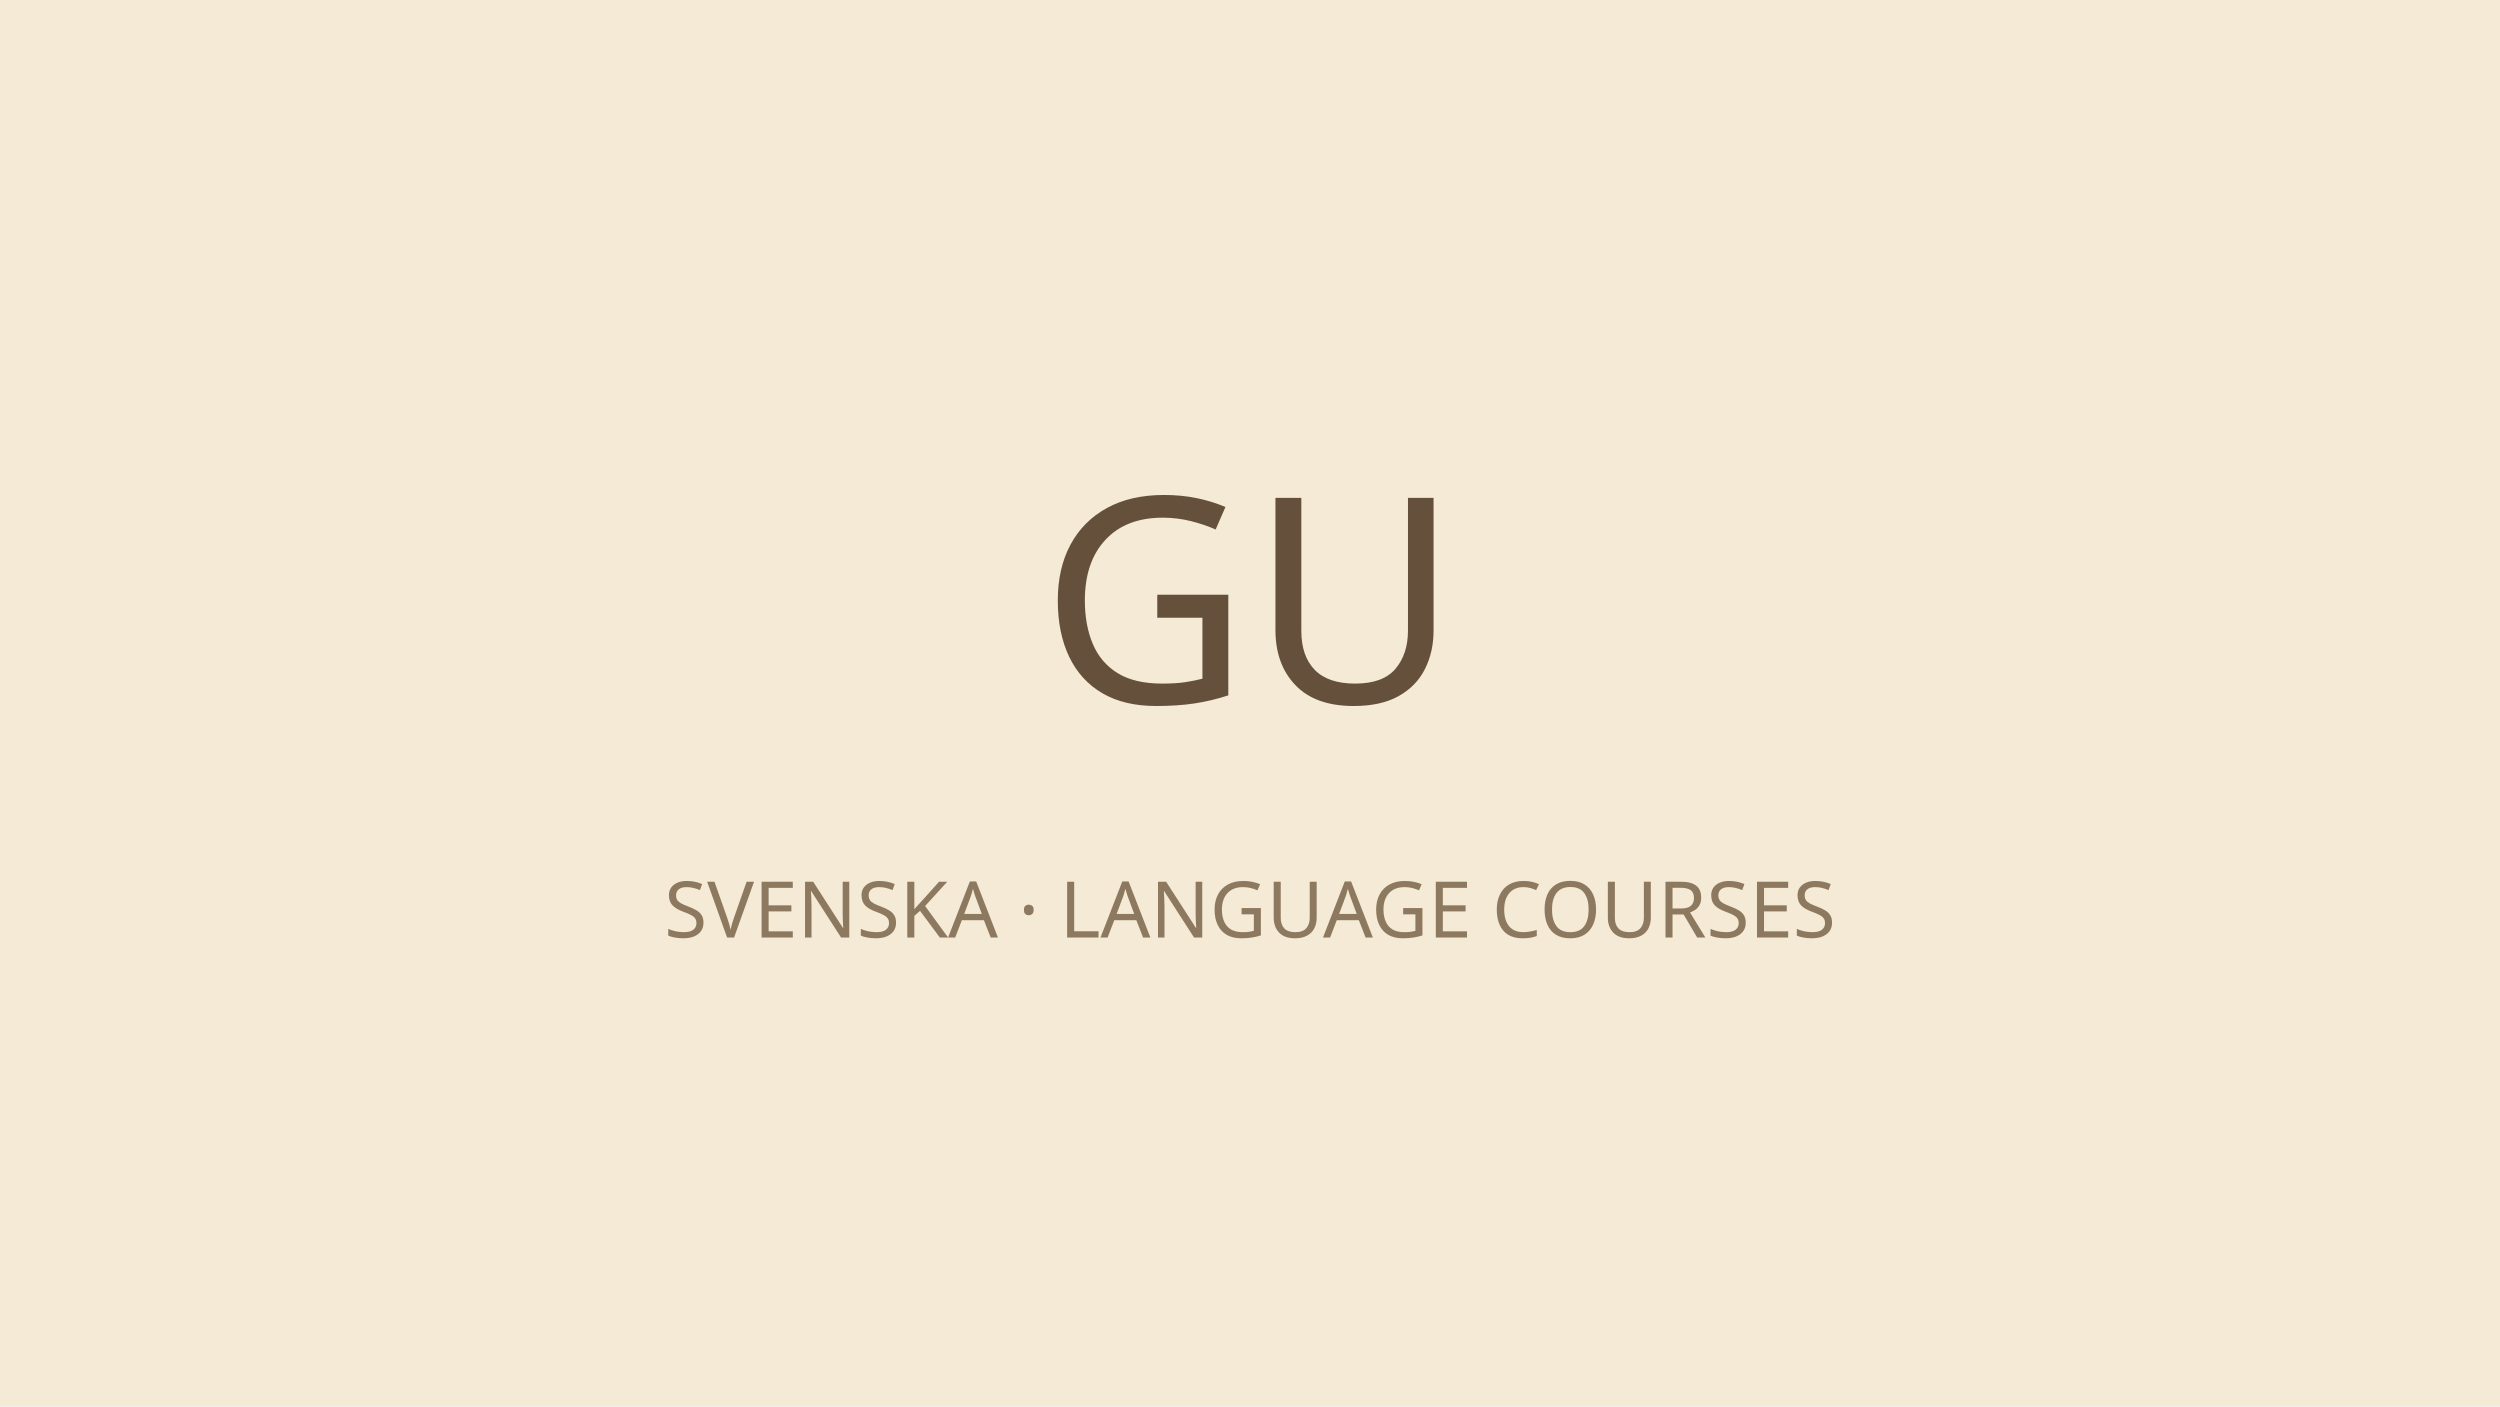
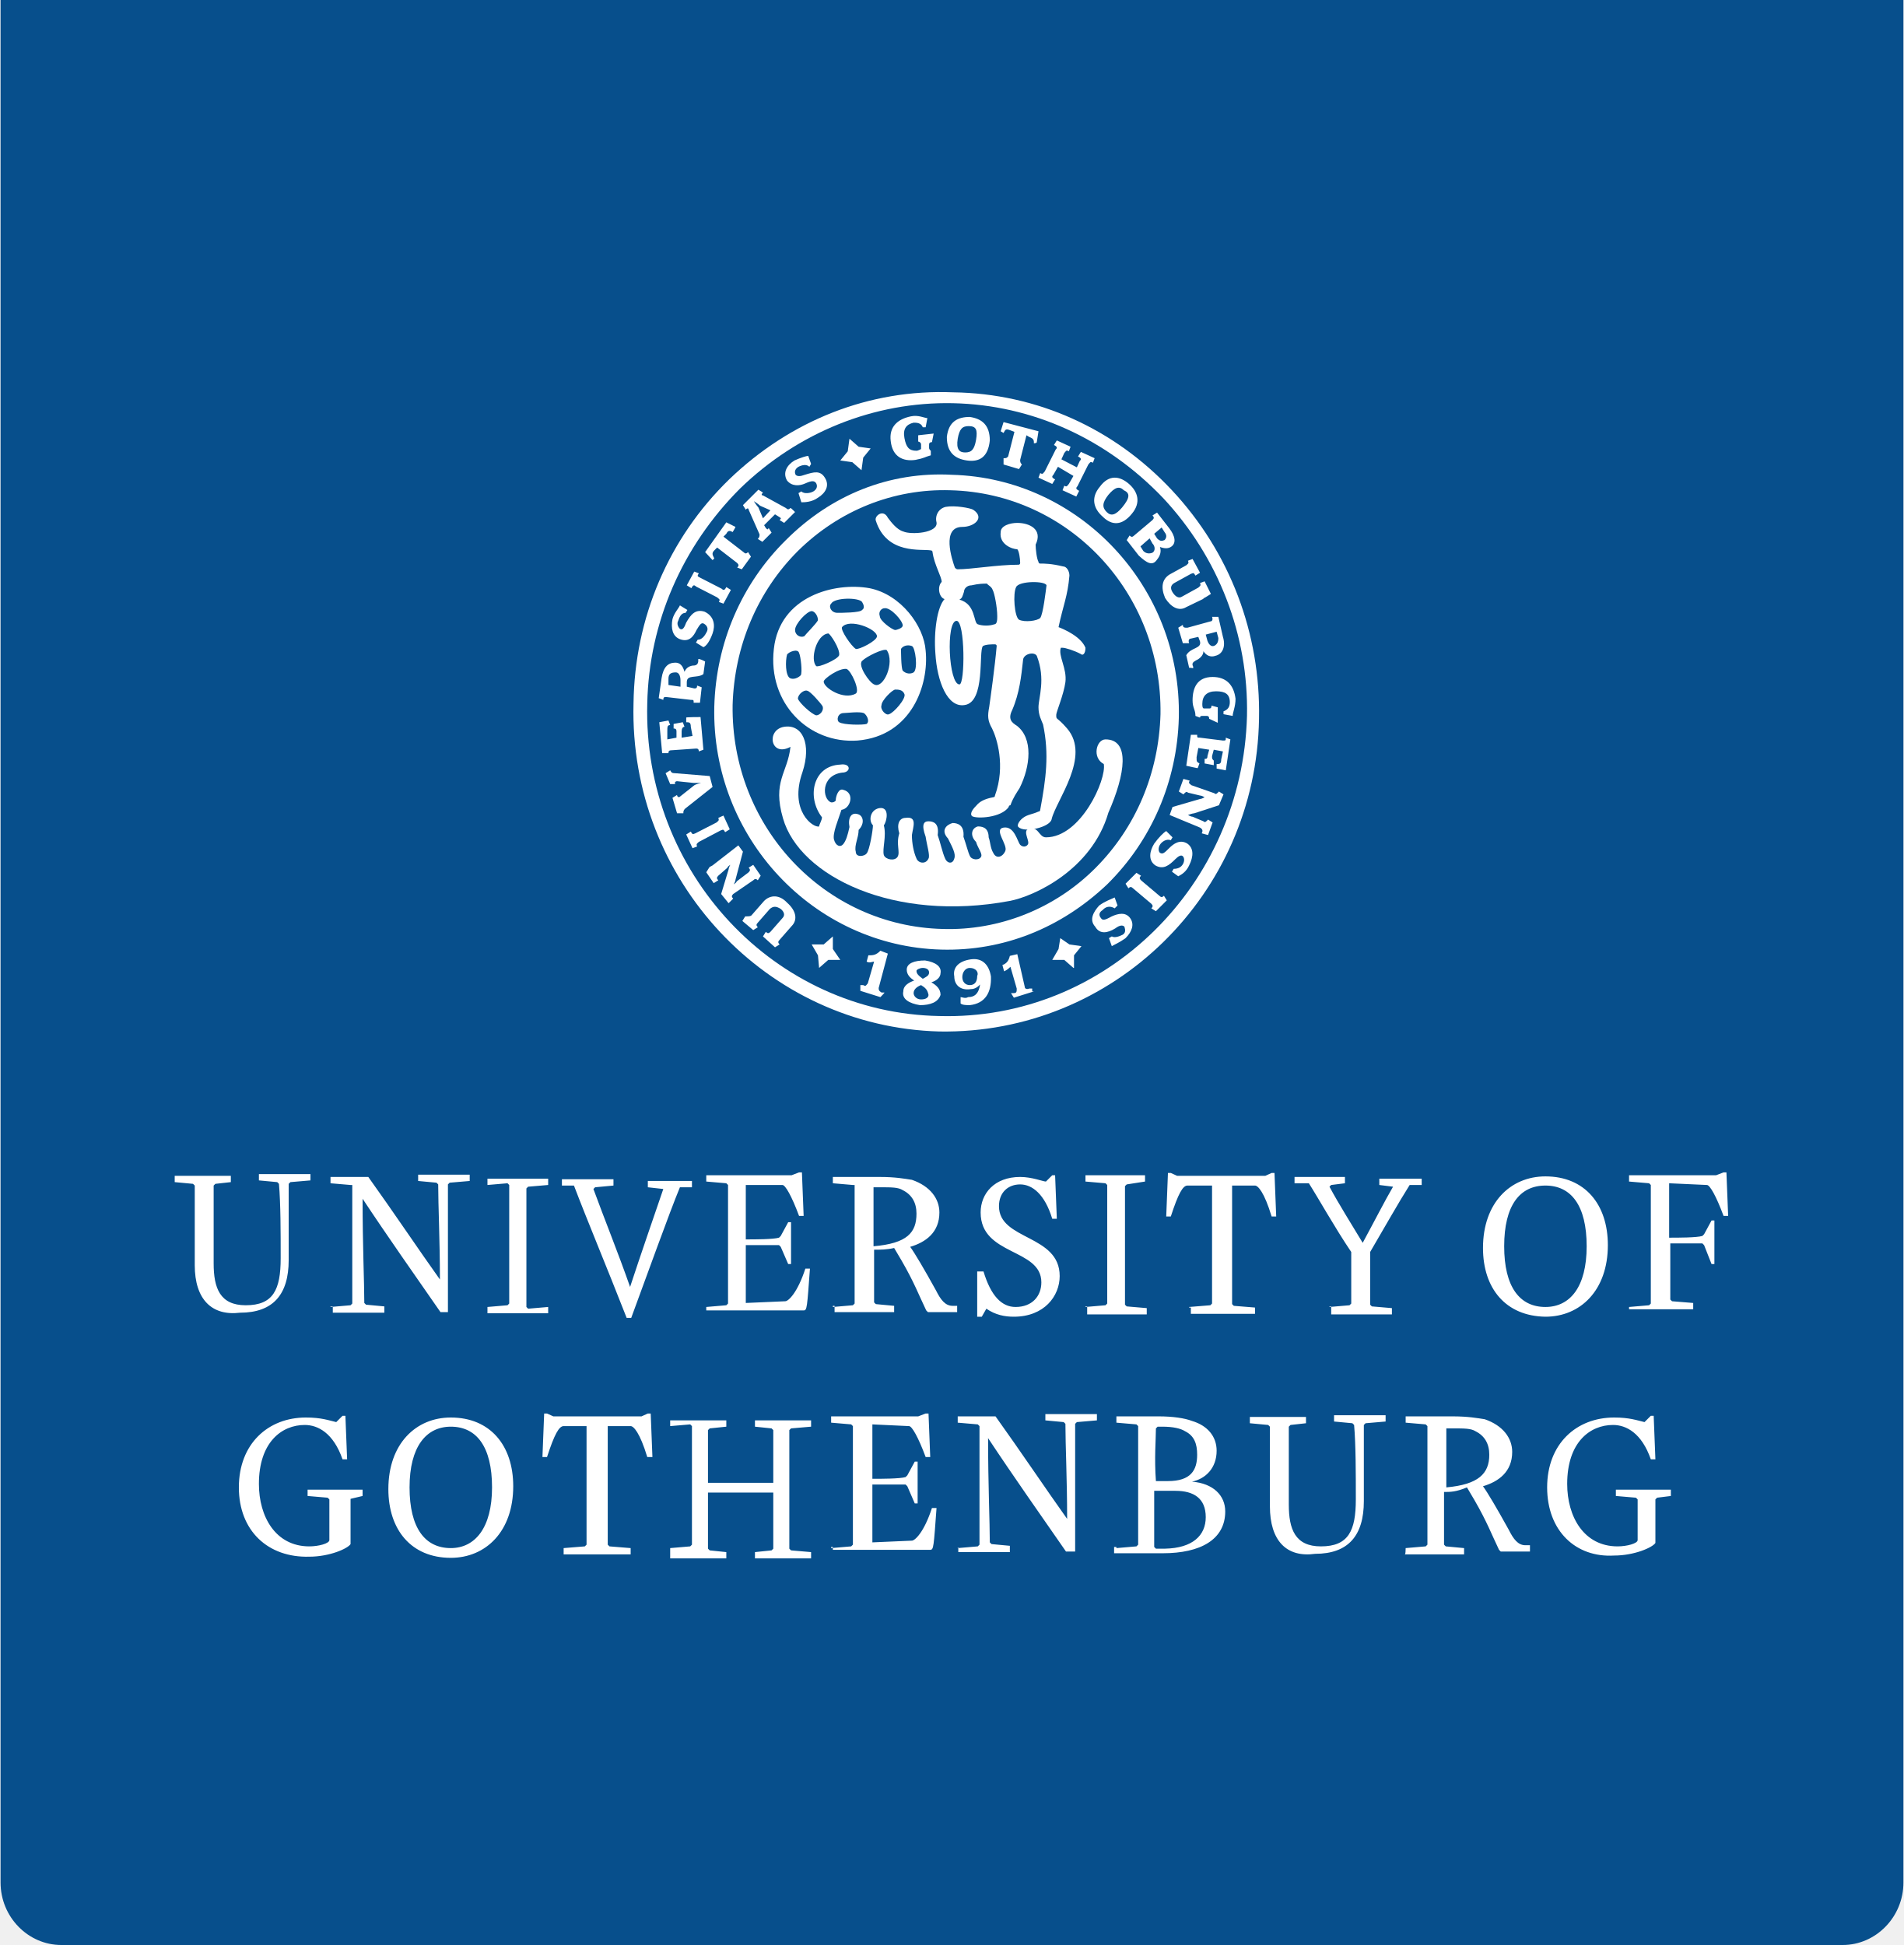
- <svg xmlns="http://www.w3.org/2000/svg" width="800" height="450" viewBox="0 0 800 450">
-   <rect width="800" height="450" fill="#f4ead5" />
-   <text x="400" y="225" text-anchor="middle" font-family="sans-serif" font-size="92" fill="#65503b">GU</text>
-   <text x="400" y="300" text-anchor="middle" font-family="sans-serif" font-size="25" fill="#8d7960">SVENSKA · LANGUAGE COURSES</text>
+ <svg xmlns="http://www.w3.org/2000/svg" id="logo-en" viewBox="0 0 332.3 339.6" style="enable-background:new 0 0 332.3 339.6" xml:space="preserve">
+   <style>.bgst1{fill:#fff}</style>
+   <g id="bgPage-1">
+     <g id="bgMobile">
+       <path id="bgRectangle" d="M0 0h332.3v328.7c0 6-4.8 10.9-10.6 10.9h-311c-5.8 0-10.6-4.9-10.6-10.9V0z" style="fill:#074f8c" />
+     </g>
+   </g>
+   <path class="bgst1" d="M137.2 94.3c-7.7 7.6-12.2 17.9-12.5 29.1-.5 22.8 17.3 41.8 39.6 42.4 10.9.3 21-3.8 29-11.4 7.7-7.6 12.2-17.9 12.5-29.1.5-22.8-17.3-41.8-39.6-42.4-10.9-.6-21.1 3.5-29 11.4zm27.4 67.9c-20.7-.5-37-17.9-36.7-39.1.3-10.3 4.3-19.8 11.4-26.9 7.2-7.1 16.7-10.9 26.6-10.6 20.7.5 37 17.9 36.7 39.1-.3 10.3-4.3 19.8-11.4 26.9s-16.8 10.9-26.6 10.6z" />
+   <path class="bgst1" d="M127.3 83.7c-10.6 10.3-16.5 24.2-16.7 39.1-.8 31 23.4 56.5 53.4 57.3 30.3.5 55.3-23.9 55.8-54.6.3-14.9-5.1-29.1-15.2-39.9S181 68.7 166.4 68.5c-14.6-.6-28.4 4.9-39.1 15.2zm36.7 93.7c-28.7-.5-51.8-25-51-54.6.3-14.1 6.1-27.4 16.2-37.5 10.1-9.8 23.4-15.2 37.2-14.9 13.8.3 26.8 6.2 36.7 16.6 9.6 10.3 14.9 23.9 14.6 38-.8 29.6-24.7 53.2-53.7 52.4z" />
+   <path class="bgst1" d="M176.3 157.3c-20.2 3.8-36.7-4.3-39.6-14.4-1.9-6.5.8-7.9 1.3-12.5-3.5 1.9-4.3-3-1.1-3.5 3.2-.5 4.8 3 3.2 7.9-2.4 6.8 1.9 9.8 2.9 9.5 0-.3.5-1.1.5-1.6-2.7-3.5-1.6-9 3.2-9.2 1.9-.3 1.9 1.4.3 1.4-3.7.5-3.5 4.6-1.9 5.2.3 0 .5 0 .8-.3 0-.8.5-2.2 1.3-1.9 2.1.5 1.3 3.3-.3 3.5-.5 1.6-1.6 4.1-1.3 5.2.3 1.1 1.1 1.4 1.6.8s.8-1.6 1.1-3c-.3-1.6.3-2.7 1.6-2.2.8.3 1.1 1.6 0 2.7 0 1.4-.8 2.7-.5 3.8 0 1.1 1.6.8 1.9.3.5-.5 1.1-4.1 1.1-4.9-.8-.8-.5-2.7 1.1-3 1.9-.3 1.3 2.4.8 3 .5 1.9-.3 4.1 0 5.2.3.8 1.9 1.1 2.4.3s-.3-2.2.3-4.1c-.5-1.6 0-2.7 1.1-2.7 2.1-.3 1.3 1.6 1.1 3 0 1.4.3 3 .8 4.1.3.8 1.6 1.1 2.1 0 .3-.5-.3-2.4-.5-3.8-.8-2.2-.3-2.7.5-2.7s1.9.3 1.6 2.4c.5 1.4.8 3 1.3 4.1.3.8 1.3 1.1 1.6 0 .3-.8-.3-1.9-1.1-3.5-1.3-1.4-.3-2.4.8-2.7.8 0 2.1.3 1.9 2.4.5 1.4.8 2.7 1.1 3.3.3.8 1.6.8 1.9.3.5-.5-.5-1.6-.8-2.7-1.1-1.1-.8-2.4.3-2.7.5 0 1.9 0 1.9 1.9.3.8.3 1.9.8 2.7.5 1.1 1.6.8 2.1-.3s-2.1-3.8-.3-4.1c1.9-.3 2.4 2.4 2.9 3 .5.5 1.1.3 1.3 0 .5-.5-.8-2.2 0-2.7 1.9-.8 1.9 1.4 3.2 1.4 6.1 0 10.6-10.1 10.1-12.8-2.1-1.1-1.3-4.3.3-4.3 4.3 0 3.5 6 .5 12.8-2.9 10-13 14.6-17.2 15.4z" />
+   <path class="bgst1" d="M184.8 109.5c.8-3.8 1.6-5.4 1.9-9 0-.8-.5-1.6-1.1-1.6-2.1-.5-3.2-.5-4-.5 0 0-.3 0-.3-.3-.3-.5-.5-2.2-.5-3 1.3-2.7-1.1-3.8-3.2-3.8-1.3 0-2.9.5-2.9 1.6-.3 2.2 2.1 3 2.9 3 .3.3.5 1.6.5 2.4 0 0 0 .3-.3.3-3.7 0-8.2.8-10.6.8-.3 0-.5-.3-.5-.3-.5-1.4-2.4-7.1 1.3-7.1 2.1 0 4-1.6 1.9-3-.5-.3-3.2-.8-4.8-.5-1.3.3-1.9 1.6-1.6 2.7.3 1.9-4.5 2.2-5.8 1.6-1.1-.3-2.1-1.6-2.7-2.4-.8-1.6-2.4-.3-2.1.5 1.9 6 8 4.9 9.6 5.2 0 0 .3 0 .3.3.3 2.2 1.6 4.3 1.6 5.2-.8.8-.5 2.7.5 3-1.3 1.4-1.9 5.7-1.6 9.5.3 4.9 2.1 9.5 5.1 9 3.7-.5 2.4-9.5 3.2-10.3.5-.3 1.6-.3 2.1-.3 0 0 .3 0 .3.3-.3 3.5-1.1 9.2-1.3 10.6-.3 1.6-.3 2.4.5 3.8.8 1.6 2.4 6.5.5 11.7 0 .3-.3.3-.3.3-1.6.3-2.4.8-2.9 1.4-.5.5-1.3 1.4-.8 1.9.8.5 5.1.3 6.4-1.6 0 0 0-.3.3-.3.5-1.4 1.1-2.2 1.6-3 1.9-3.8 2.4-8.7-.5-10.9-.8-.5-1.6-1.1-.8-2.7 1.3-3 1.6-6 1.9-8.7 0-1.1 1.9-1.6 2.4-.8 1.6 4.1.3 7.3.3 9 0 1.4.5 2.2.8 3 1.1 5.2.5 9.5-.5 14.9 0 0 0 .3-.3.3-1.1.5-1.9.5-2.7 1.1s-1.1 1.4-.8 1.6c1.1 1.1 5.6 0 5.8-1.4.8-3.3 6.9-10.9 2.7-15.8-1.9-2.2-1.9-1.4-1.9-2.4 0-.5 1.3-3.5 1.6-5.7.3-2.4-1.3-4.6-.8-6h.3c.5 0 2.1.5 3.2 1.1.3.3.8 0 .8-1.1-.8-2-3.9-3.3-4.7-3.6zm-17.3 10c-1.9 0-2.4-11.1-.5-11.1 1.5 0 1.5 11.1.5 11.1zm5.8-16.5c.3.5.8 3 .8 4.6 0 .5 0 1.4-.5 1.4-.8.3-2.1.3-2.9 0-.8-.3-.3-3.5-3.2-4.3.5-.3.5-.5.8-1.4 0-.5.5-1.1 1.3-1.1 1.3-.3 2.1-.3 2.7-.3.2.3.8.5 1 1.1zm8.3 4.9c-.5.5-2.7.8-3.7.3-.8-.5-1.1-4.6-.5-5.7.5-1.1 5.1-1.1 5.3-.3-.1.8-.6 5.1-1.1 5.7z" />
+   <path class="bgst1" d="M161.6 113.6c-.3-4.3-4.3-9.8-9.8-10.9-6.1-1.1-15.7 1.4-16.7 10.6-1.1 9.5 6.1 16.6 14.6 16 9.5-.8 12.5-9.8 11.9-15.7zm-5.3 6.8c.5 0 1.3 0 1.6.8.3.8-1.9 3.3-2.7 3.5-.5.3-1.6-.8-1.3-1.6 0-.8 1.9-2.7 2.4-2.7zm3.2-3c-.5.3-1.3.3-1.9-.3-.3-.5-.3-3.5-.3-3.8.3-.5 1.1-.8 1.9-.5.6.2 1.1 4 .3 4.6zm-1.9-8.2c0 .5-1.1.8-1.3.8-.5 0-2.7-1.6-2.7-2.4-.3-.8.3-1.4.8-1.4 1.1-.2 3.2 2.2 3.2 3zm-7.1-4.1c.3.5.5 1.1 0 1.4-.3.5-3.7.5-4.3.5-1.1 0-1.6-1.1-1.1-1.6.6-1.1 4.8-1.1 5.4-.3zm2.6 6c0 .8-3.2 2.4-3.7 2.2-.8-.5-2.7-3.3-2.4-3.8 1.3-1.6 6.1.3 6.1 1.6zm-8.5-.5c.3 0 2.1 2.7 1.9 3.8-.3.8-3.7 2.2-4 1.9-1.1-1.1 0-5.5 2.1-5.7zm-.8 8.4c0-.5 2.7-2.4 4-2.2.8.3 2.4 3.8 1.6 4.3-2.1 1.2-5.6-1-5.6-2.1zm8.8.5c-.8-.3-2.9-3.3-2.1-4.1.8-.8 3.7-2.2 4.3-1.9 1.5 2.2-.6 6.9-2.2 6zm-12.2-8.4c-.8.3-1.6-.3-1.6-1.1 0-1.1 2.1-3.3 2.9-3.3.5 0 1.1.8 1.1 1.6-.3.6-2.2 2.5-2.4 2.8zm-.6 6.8c-.5.5-1.3.8-1.9.5-.8-.5-.8-3-.5-4.1.3-.5 1.9-1.1 2.1-.3.3.6.6 3.4.3 3.9zm-.5 4.1c0-.8 1.1-1.6 1.6-1.4.5 0 2.4 2.2 2.7 2.7.3.8-.5 1.6-1.1 1.6-.8-.2-2.9-2.1-3.2-2.9zm7.2 4.1c-.5-.3-.3-1.6.8-1.6.5 0 2.7-.3 3.5 0 .5.3 1.1 1.4.5 1.9-.6.2-4 .2-4.8-.3zm1.8-49.5-.3 2.2-1.3 1.6 2.1.3 1.6 1.4.3-2.2 1.3-1.6-2.1-.3-1.6-1.4zm39.1 92.4-1.6-1.4h-2.1l1.1-1.9.3-1.9 1.6 1.1 2.1.3-1.3 1.6v2.2zm-44.4 0 1.6-1.4h2.1l-1.3-1.9v-2.2l-1.6 1.4h-2.1l1.1 1.9.2 2.2zm-11.7-9.3 2.1-2.4c1.1-1.1 2.7-1.1 4 .3 1.6 1.4 1.9 3 .8 4.1l-2.1 2.4c-.3.3-.3.5 0 .8l-.8.5-2.1-1.9.5-.8c.3.3.5.3.8 0l2.1-2.4c.5-.5.3-1.1-.3-1.6-.8-.5-1.3-.5-1.9 0l-2.1 2.4c-.3.3-.3.5 0 .8l-.8.5-1.9-1.6.5-.8c.7 0 1 0 1.2-.3zm-6.9-8.6 4.5-3.5.8 1.1-1.3 4.9c0 .3-.3.8-.3.8s.5-.3.5-.5l2.1-1.6c.3-.3.3-.5 0-.8l.8-.5 1.3 1.9-.5.8c-.3-.3-.5-.3-.8 0l-3.5 2.4c-.3.3-.3.5 0 .8l-.8.8-1.3-1.6 1.3-4.3c0-.3.3-.8.3-.8s-.5.3-.5.5l-1.6 1.4c-.3.3-.3.5 0 .8l-.8.5-1.3-1.9.5-.8c.1-.2.3-.2.6-.4zm1.9-8.7 1.1 2.4-.8.5c-.3-.5-.3-.5-.8-.3l-3.8 2c-.3.3-.5.3-.3.8l-.8.3-1.1-2.4.8-.5c.3.5.3.5.8.3l3.7-1.9c.3-.3.5-.3.3-.8l.9-.4zm-8.5-7.4 6.1.5.5 1.9-4.8 3.8c-.3.3-.3.5-.3.8h-1.1l-.8-2.7.8-.5c0 .3.3.5.5.3l2.4-1.9c.3-.3 1.3-.5 1.3-.5h-1.3l-2.9-.3c-.3 0-.5.3-.3.5h-.9l-.8-1.9.8-.5c.2.3.2.5.8.5zm4.5-9.8.5 5.7-.8.3c0-.5-.3-.5-.5-.5l-4.3.3c-.5 0-.5.3-.5.5h-1.1l-.5-5.4 1.6-.3.3.8c-.5 0-.5.3-.5 1.1v1.4l1.6-.3v-1.1c0-.5-.3-.5-.5-.5v-.8l1.6-.3.3.8c-.3 0-.5.3-.5.8v1.1l1.9-.3-.3-1.6c0-.8-.3-.8-.8-.8v-.8c-.2-.1 2.5-.1 2.5-.1zm.8-9.7-.3 2.2c-1.1.8-2.9 0-2.9 1.4v.8l1.3.3c.3 0 .5 0 .5-.5l.8.3-.3 2.7h-1.1c0-.5 0-.5-.5-.5l-4.3-.5c-.3 0-.5 0-.5.5l-.8-.3.5-3.5c.3-1.9 1.1-2.7 2.4-2.7.8 0 1.3.5 1.6 1.6.3-.8 1.1-1.1 1.6-1.1s.8-.3.8-.8v-.3c.1-.2 1.2.4 1.2.4zm-6.4 3v1.1l2.1.3v-1.1c0-.8-.3-1.4-.8-1.4-.8 0-1.3.2-1.3 1.1zm7.7-7.9c-.5 1.4-1.1 2.2-1.6 2.4l-1.3-.8.3-.5c.8 0 1.3-.8 1.6-1.4s0-1.1-.5-1.4c-.5-.3-.8.3-1.3 1.1-.5 1.1-1.3 2.2-2.9 1.6-1.3-.5-1.6-1.9-1.3-3.5.3-1.1 1.1-1.9 1.3-2.4l1.3.8-.3.5c-.8 0-1.1.8-1.3 1.4-.3.5 0 1.1.3 1.4.5.3.8-.3 1.1-1.1.8-1.4 1.6-2.4 3.2-1.9 1.7.8 1.9 2.4 1.4 3.8zm3.2-7.6-1.3 2.4-.8-.3c.3-.5 0-.5-.3-.8l-3.7-1.9c-.3-.3-.5-.3-.8.3l-.8-.5 1.3-2.4.8.3c-.3.5-.3.5.3.8l3.7 1.9c.3.3.5.3.8-.3l.8.5zm.3-10.1c-.5-.3-.8-.3-1.1.3l-.5.5 3.5 2.7c.3.3.5.3.8 0l.5.8-1.6 2.2-.8-.3c.3-.3.3-.5 0-.8l-3.5-2.7-.5.5c-.5.5-.3.8 0 1.4l-.3.3-1.3-1.4 3.7-5.2 1.6.8c0 .1-.5.9-.5.9zm10.9-3.5-1.9 1.9-.8-.5c.3-.3.3-.3 0-.5l-.8-.5-1.9 1.9.3.5c.3.3.3.3.5 0l.5.8-1.6 1.6-.8-.5c.3-.3.3-.5.3-.8l-1.9-4.3c0-.3-.3-.3-.5 0l-.5-.8 2.7-2.7.8.5c-.3.3-.3.5 0 .5l4 2.2c.3.3.5.3.8 0 0-.1.8.7.8.7zm-6.1-1.1c-.3-.3-1.1-.8-1.1-.8s.5.8.8 1.1l.8 1.9 1.3-1.4-1.8-.8zm10.1-1.4c-1.1.8-2.4.8-2.9.8l-.5-1.6.5-.3c.5.5 1.6.3 2.1 0s.8-.8.5-1.4c-.3-.5-.8-.5-1.9 0-1.1.5-2.4.5-3.2-.5-.8-1.4 0-2.7 1.3-3.5 1.1-.5 2.1-.8 2.4-.8l.5 1.4-.3.5c-.5-.5-1.3-.3-1.9 0-.5.3-.8.8-.5 1.4.3.3.8.3 1.6 0 1.6-.5 2.7-.8 3.5.5.9 1.4.1 2.7-1.2 3.5zm19.9-9.7c-.5 0-.5.3-.5.5v.5c0 .3.3.5.3.5v.8c-1.1.3-1.1.5-2.7.8-2.1.3-4-.5-4.3-3.3-.3-2.4 1.1-3.8 3.5-4.3 1.3-.3 2.4.3 2.9.3l-.3 1.6h-.5c-.3-.8-1.1-.8-1.6-.8-1.3.3-1.9 1.1-1.6 2.7.3 1.6.8 2.2 2.1 2.2.3 0 .8-.3.8-.3v-.8c0-.3-.3-.5-.5-.5V76l2.7-.3-.3 1.5zm6.1 3.2c-2.1-.3-3.5-1.4-3.5-4.1.3-2.7 1.9-3.5 4-3.5 2.1.3 3.5 1.4 3.5 4.1-.3 3-1.9 3.8-4 3.5zm.3-6c-1.1 0-1.6.5-1.9 2.2-.3 1.9.3 2.4 1.3 2.4 1.1 0 1.6-.5 1.9-2.2.3-1.8 0-2.4-1.3-2.4zm11.4 3c0-.5 0-.8-.8-1.1l-.5-.3-1.1 4.3c0 .3 0 .5.3.8l-.5.8-2.7-.8V80c.5 0 .5 0 .8-.3l1.1-4.3-.8-.3c-.8-.3-.8 0-1.1.5l-.5-.3.5-1.6 6.1 1.6-.3 1.9c0 .2-.5.2-.5.2zm7.4 9.3-2.4-1.1.3-.8c.5.3.5 0 .8-.3l.8-1.4-2.7-1.6-.8 1.4c-.3.3-.3.5.3.8l-.5.8-2.4-1.1.3-.8c.5.3.5 0 .8-.3l1.9-3.8c.3-.3.3-.5-.3-.8l.5-.8 2.4 1.1-.3.8c-.5-.3-.5 0-.8.3l-.5 1.1 2.7 1.4.5-1.1c.3-.3.3-.5-.3-.8l.5-.8 2.4 1.1-.3.8c-.5-.3-.5 0-.8.3l-1.9 3.8c-.3.3-.3.5.3.8l-.5 1zm4.6 3.5c-1.6-1.4-2.1-3.3-.5-5.2 1.6-2.2 3.5-1.9 5.1-.5 1.6 1.4 2.1 3.3.5 5.2-1.7 2.1-3.5 2.1-5.1.5zm3.7-4.6c-.8-.8-1.6-.5-2.7.8-1.1 1.4-1.1 2.2-.3 3 .8.8 1.6.5 2.7-.8 1.4-1.7 1.4-2.5.3-3zm2.6 11.4-2.1-2.7.5-.8c.3.3.5.3.8 0l3.2-2.7c.3-.3.3-.5 0-.8l.8-.5 2.1 2.7c1.1 1.4 1.3 2.7.3 3.3-.5.3-1.1.3-1.9 0 .3.8 0 1.6-.5 2.2-.8 1.2-1.8.6-3.2-.7zm1.9-3-1.6 1.4.5.8c.5.5 1.1.5 1.6.3.5-.3.5-1.1 0-1.6l-.5-.9zm.8-.8.5.8c.5.5.8.5 1.3.3.3-.3.5-.8 0-1.4l-.5-.8-1.3 1.1zm8.5 11.4-2.9 1.4c-1.3.8-2.7 0-3.7-1.6-.8-1.9-.5-3.3.8-4.1l2.9-1.6c.3-.3.5-.3.3-.8l.8-.3 1.3 2.4-.8.5c-.3-.5-.3-.5-.8-.3l-2.9 1.6c-.5.3-.8.8-.3 1.6s1.1 1.1 1.6.8l2.9-1.6c.3-.3.5-.3.3-.8l.8-.3 1.1 2.2-.8.5c-.1.1-.3.1-.6.4zm-2.4 12-.5-2.2c.8-1.4 2.7-1.1 2.4-2.4l-.3-.8-1.3.3c-.3 0-.5.3-.3.8h-1.1l-.8-2.7.8-.5c0 .5.3.5.8.5l4-1.1c.3 0 .5-.3.3-.8h1.1l.8 3.5c.5 1.6 0 3-1.3 3.3-.8.3-1.6 0-2.1-.8 0 .8-.8 1.4-1.3 1.6-.5.3-.8.5-.5 1.1v.3c-.1-.1-.7-.1-.7-.1zm5.1-5.2-.3-1.1-1.9.5.3 1.1c.3.8.8 1.1 1.3.8.3-.2.6-.5.6-1.3zm-1.6 14.1c0-.5-.3-.5-.5-.5h-.6c-.3 0-.5 0-.5.3l-.8-.3c0-1.1-.5-1.4-.5-2.7 0-2.2.8-4.1 3.5-4.1 2.4 0 3.7 1.4 4 3.8 0 1.4-.5 2.4-.5 3l-1.6-.3v-.5c.8-.3 1.1-.8 1.1-1.6 0-1.4-.8-1.9-2.4-1.9s-2.4.8-2.4 2.2c0 .3 0 .8.3.8h.8c.3 0 .5 0 .5-.5l1.1.3v2.7l-1.5-.7zm-4 8.2.8-5.4h1.1c0 .5 0 .5.5.5l4 .5c.5 0 .5 0 .5-.5l.8.3-.8 5.4-1.6-.3v-.8c.5 0 .8 0 .8-.8l.3-1.4-1.6-.3-.3 1.1c0 .5 0 .5.3.8v.8l-1.6-.3v-.8c.3 0 .5 0 .5-.5l.3-1.1-1.9-.3-.3 1.6c0 .8 0 .8.5 1.1l-.3.8c.1.1-2-.4-2-.4zm2.4 10.8-5.3-2.2.5-1.4 4.8-1.4c.3 0 .8-.3.8-.3s-.5-.3-.8-.3l-2.1-.5c-.3-.3-.5 0-.8.3l-.8-.5.8-2.2 1.1.3c-.3.5 0 .5.3.8l4 1.4c.3.3.5 0 .8-.3l.8.5-.8 1.9-4.3 1.4c-.3 0-1.1.3-1.1.3s.5.3.8.3l1.9.8c.3.3.5 0 .8-.3l.8.5-.8 2.2-1.1-.3c.2-.4.2-.7-.3-1zm-8 2.8c.8-1.1 1.6-1.9 2.1-2.2l1.1 1.1-.3.5c-.8-.3-1.6.3-1.9.8-.3.5-.3 1.1 0 1.4.5.3.8 0 1.6-.8s1.9-1.6 3.2-.8c1.1.8 1.1 2.2.3 3.8-.5 1.1-1.3 1.6-1.9 1.9l-1.1-.8.3-.5c.8 0 1.3-.3 1.6-.8.3-.5.3-1.1 0-1.4-.3-.3-.8 0-1.3.5-1.1 1.1-2.1 1.9-3.5 1.1-1.3-.9-1-2.5-.2-3.8zm-5 7 1.9-1.9.8.5c-.3.3-.3.5 0 .8l3.2 2.7c.3.3.5.3.8 0l.5.8-1.9 1.9-.8-.5c.3-.3.3-.5 0-.8l-3.2-2.7c-.3-.3-.5-.3-.8 0l-.5-.8zm-4.6 3.8c1.1-.8 2.1-1.1 2.7-1.4l.5 1.4-.5.5c-.8-.5-1.6-.3-2.1.3-.5.3-.8.8-.3 1.4.3.5.8.3 1.9-.3 1.1-.5 2.4-.8 3.2.3.8 1.1.3 2.4-.8 3.5-1.1.8-1.9 1.1-2.4 1.4l-.5-1.4.5-.3c.5.3 1.3 0 1.9-.3.5-.3.5-.8.3-1.4-.3-.3-.8-.3-1.6.3-1.3.8-2.7 1.1-3.5-.3-1.1-1.2-.3-2.6.7-3.7zm-38.2 16-3.5-1.1v-1h.5c.5.3.5 0 .8-.3l1.1-3.8c-.3 0-.8.3-1.3 0l.3-1.1c.8 0 1.3 0 2.1-.8l1.3.5-1.6 6c0 .3 0 .5.5.8h.5c.1 0-.7.8-.7.8zm6.9 1.4c-1.9-.3-3.2-1.1-2.9-2.4 0-1.1 1.1-1.6 1.9-1.9-.8-.5-1.3-1.1-1.3-1.9 0-1.1 1.3-1.6 3.2-1.6 1.9.3 2.9 1.1 2.7 2.2 0 .8-.8 1.4-1.6 1.6.8.5 1.6 1.1 1.6 2.2-.4 1.3-1.8 1.8-3.6 1.8zm.2-3.5c-.8.3-1.3.8-1.3 1.4 0 .5.5 1.1 1.3 1.1s1.3-.3 1.3-.8c-.2-.9-.5-1.2-1.3-1.7zm.3-3c-.5 0-1.1.3-1.1.5 0 .5.3.8 1.1 1.4.5-.3 1.1-.5 1.1-1.1s-.6-.8-1.1-.8zm8.2 6.5c-.5 0-1.3 0-1.6-.3v-1.1c.3 0 .8.3 1.3 0 1.3 0 1.9-.8 2.1-2.2-.3.3-.8.8-1.6.8-1.9.3-2.9-.8-2.9-2.2-.3-1.6.8-2.7 2.9-3 2.1-.3 3.2 1.1 3.5 3 .1 2.8-1 4.7-3.7 5zm0-6.5c-.8 0-1.3.8-1.3 1.6s.5 1.4 1.3 1.4 1.3-.5 1.3-1.6c.3-.6-.2-1.4-1.3-1.4zm11.2 4.1-3.5 1.1-.5-.8h.5c.5 0 .5-.3.5-.8l-1.1-3.8c-.3.3-.5.5-1.1.8l-.3-1.1c.8-.3 1.1-.8 1.3-1.6l1.3-.3 1.3 5.7c0 .3.3.5.8.3h.5v.5zM34 220.9V207l-.3-.3-3.2-.3v-1.1h9.8v1.1l-2.7.3-.3.3v13.6c0 4.3 1.1 7.3 5.6 7.3 4.8 0 6.1-2.7 6.1-8.2 0-4.6 0-9.5-.3-13l-.3-.3-3.2-.3V205h9v1.1l-3.5.3-.3.3V220c0 6-2.7 9.2-8.5 9.2-4.9.6-7.9-2.3-7.9-8.3zM57.7 228.2l3.5-.3.3-.3v-20.7h-.3l-3.5-.3v-1.1h6.6c4.3 6 9 13 12.5 17.9 0-6.8-.3-13-.3-16.6l-.3-.3-3.2-.3v-1.1h9v1.1l-3.5.3-.3.3V229.1h-1.3c-4.3-6.2-9.3-13.3-13.6-19.8 0 8.2.3 14.7.3 18.2l.3.3 3.2.3v1.1h-9v-1.1h-.4zM85.1 228.2l3.5-.3.3-.3v-20.7l-.3-.3-3.5.3v-1.1h10.6v1.1l-3.5.3-.3.3v20.7l.3.3 3.5-.3v1.1H85.1v-1.1zM100.2 207h-2.1v-1.1h9v1.1l-3.2.3-.3.3c1.9 5.2 4.3 11.1 6.4 17.1 1.6-4.9 4.5-13.3 5.8-17.1l-2.7-.3v-1.1h7.7v1.1h-2.1c-1.9 4.6-5.8 15.5-8.5 22.8h-.8c-3.6-9.2-6.8-16.8-9.2-23.1zM123.3 228.2l3.5-.3.3-.3v-20.7l-.3-.3-3.5-.3v-1.1h14.9l1.3-.5h.5l.3 7.6h-.8c-1.3-3.5-2.4-5.4-2.9-5.4h-6.4v9.5c1.6 0 4.8 0 5.8-.3l.3-.3 1.3-2.4h.5v7.3h-.5l-1.3-3-.3-.3h-5.8V227.5l6.9-.3c.5 0 2.1-1.4 3.5-5.7h.8c-.5 6.8-.5 7.3-1.1 7.3h-17v-.6zM145.4 228.2l3.5-.3.3-.3v-20.7h-.3l-3.5-.3v-1.1h8.2c2.7 0 4.3.3 5.6.5 3.2 1.1 4.8 3.3 4.8 5.7 0 3.5-2.4 5.2-5.1 6 .8 1.1 2.4 3.8 4.5 7.6.8 1.6 1.6 2.7 2.9 2.7h.8v1.1H162l-.3-.3c-1.3-2.7-2.1-4.9-4.3-8.7-.5-.8-.8-1.4-1.3-2.2-1.3.3-2.4.3-3.5.3v9.2l.3.3 3.2.3v1.1h-10.4V228h-.3zm14.6-16.3c0-1.9-.8-3.3-2.4-4.1-.8-.5-1.9-.5-4-.5h-1.1v10.3c5.9-.5 7.5-2.4 7.5-5.7zM170.9 222h.8c1.3 4.3 3.2 6.2 5.6 6.2 2.9 0 4.5-1.9 4.5-4.3 0-6-10.6-4.6-10.6-12.2 0-3.3 2.4-6.2 6.9-6.2 2.1 0 4 .8 4.5.8l1.1-1.1h.5l.3 7.6h-.8c-1.3-4.3-3.5-6-5.6-6-2.1 0-3.7 1.4-3.7 3.8 0 6 10.6 4.9 10.6 12.2 0 3.5-2.7 7.1-8 7.1-1.6 0-3.2-.3-4.8-1.4l-.8 1.4h-.8V222h.3zM189.5 228.2l3.5-.3.3-.3v-20.7l-.3-.3-3.5-.3v-1.1h10.4v1.1l-3.2.5-.3.3v20.7l.3.3 3.5.3v1.1h-10.4v-1.4h-.3zM207.6 228.2l3.7-.3.3-.3V207h-4.3c-.8 0-1.6 1.4-2.9 5.4h-.8l.3-7.6h.5l1.1.5h15.4l1.1-.5h.5l.3 7.6h-.8c-1.3-4.3-2.4-5.4-2.9-5.4h-4V227.7l.3.3 3.7.3v1.1h-11.2v-1.1h-.3zM232.1 228.2l3.5-.3.3-.3v-9c-2.9-4.3-5.8-9.5-7.4-12H226v-1.1h8.8v1.1l-2.4.3-.3.3c1.6 3 4 6.8 5.8 9.8 1.9-3.5 4-7.6 5.3-9.8l-2.4-.3v-1.1h7.4v1.1h-2.1c-1.9 3-4.5 7.6-6.9 11.7v9.2l.3.3 3.5.3v1.1h-10.6v-1.4h-.3zM258.9 217.9c0-7.9 4.8-12.5 10.9-12.5 6.9 0 10.9 4.9 10.9 12 0 7.9-4.8 12.5-10.9 12.5-6.9-.1-10.9-4.9-10.9-12zm18.1-.3c0-7.1-2.7-10.6-7.2-10.6s-7.2 3.5-7.2 10.6 2.7 10.6 7.2 10.6c4.3 0 7.2-3.5 7.2-10.6zM284.4 228.2l3.5-.3.3-.3v-20.7l-.3-.3-3.5-.3v-1.1h15.2l1.3-.5h.5l.3 7.6h-.8c-1.3-3.5-2.4-5.4-2.9-5.4l-6.6-.3v9.5c1.6 0 4.8 0 5.8-.3l.3-.3 1.3-2.4h.5v7.6h-.5l-1.3-3.3-.3-.3h-5.6v9.8l.3.3 3.7.3v1.1h-11.2v-.4zM41.7 259.7c0-7.6 5.1-12.2 11.7-12.2 2.7 0 4 .5 5.3.8l1.1-1.1h.5l.3 7.6h-.8c-1.6-4.6-4.3-6-6.6-6-4 0-8 3-8 10.3 0 5.7 2.9 10.9 8.8 10.9 1.6 0 3.5-.5 3.5-1.1v-7.1l-.3-.3-3.5-.3v-1.1h9.6v1.1l-2.1.5V269.6c-.5.8-3.7 2.2-7.2 2.2-7.2.2-12.3-4.5-12.3-12.1zM67.8 260c0-7.9 4.8-12.5 10.9-12.5 6.9 0 10.9 4.9 10.9 12 0 7.9-4.8 12.5-10.9 12.5-6.9 0-10.9-4.9-10.9-12zm18.1-.3c0-7.1-2.7-10.6-7.2-10.6-4.3 0-7.2 3.5-7.2 10.6s2.7 10.6 7.2 10.6c4.2 0 7.2-3.5 7.2-10.6zM98.4 270.3l3.7-.3.3-.3V249h-4c-.8 0-1.6 1.4-2.9 5.4h-.8l.3-7.6h.5l1.1.5H112l1.1-.5h.5l.3 7.6h-.9c-1.3-4.3-2.4-5.4-2.9-5.4h-4V269.7l.3.3 3.7.3v1.1H98.4v-1.1zM117 270.3l3.5-.3.3-.3V249l-.3-.3-3.5.3v-1h9.8v1.1l-2.9.3-.3.3v9.2H135v-9.2l-.3-.3-2.9-.3V248h9.8v1.1l-3.5.3-.3.3v20.7l.3.3 3.5.3v1.1h-9.8V271l2.9-.3.3-.3v-9.8h-11.4v9.8l.3.3 2.9.3v1.1H117v-1.8zM145.1 270.3l3.5-.3.3-.3V249l-.3-.3-3.5-.3v-1.1h15.2l1.3-.5h.5l.3 7.6h-.8c-1.3-3.5-2.4-5.4-2.9-5.4l-6.4-.3v9.5c1.6 0 4.8 0 5.8-.3l.3-.3 1.3-2.4h.5v7.3h-.5l-1.3-3-.3-.3h-5.8V269.3l6.9-.3c.5 0 2.1-1.4 3.5-5.7h.8c-.5 6.8-.5 7.3-1.1 7.3h-17v-.5h-.3zM167.2 270.3l3.5-.3.3-.3V249l-.3-.3-3.5-.3v-1.1h6.6c4.3 6 9 13 12.5 17.9 0-6.8-.3-13-.3-16.6l-.3-.3-3.2-.3v-1.1h9v1.1l-3.5.3-.3.3V270.9h-1.6c-4.3-6.2-9.3-13.3-13.6-19.8 0 8.2.3 14.7.3 18.2l.3.3 3.2.3v1.1h-9v-.8h-.1zM194.9 270.3l3.5-.3.3-.3V249l-.3-.3-3.5-.3v-1.1h7.4c2.4 0 4.5.3 5.8.8 2.7.8 4.3 2.7 4.3 5.2 0 3-1.9 4.9-4.3 5.4 3.7.3 5.8 2.4 5.8 5.2 0 4.9-4.3 7.3-10.9 7.3h-8.5v-1.1h.4zm9-11.7c4 0 5.1-1.9 5.1-4.6 0-1.9-.5-3.3-2.1-4.1-.8-.5-2.1-.8-4-.8h-.8l-.3.3c0 1.9-.3 5.2 0 9.2h2.1zm6.6 6.3c0-3.3-2.1-4.6-5.3-4.6h-3.7v9.8l.3.3h1.6c4.8-.1 7.1-2.3 7.1-5.5zM221.7 263V249.1l-.3-.3-3.2-.3v-1.1h9.8v1.1l-2.7.3-.3.3v13.6c0 4.3 1.1 7.3 5.6 7.3 4.8 0 6.1-2.7 6.1-8.2 0-4.6 0-9.5-.3-13l-.3-.3-3.2-.3v-1.1h9v1.1l-3.5.3-.3.3v13.3c0 6-2.7 9.2-8.5 9.2-5 .7-7.9-2.3-7.9-8.3zM245.4 270.3l3.5-.3.3-.3V249l-.3-.3-3.5-.3v-1.1h8.2c2.7 0 4.3.3 5.6.5 3.2 1.1 4.8 3.3 4.8 5.7 0 3.5-2.4 5.2-5.1 6 .8 1.1 2.4 3.8 4.5 7.6.8 1.6 1.6 2.7 2.9 2.7h.8v1.1H262l-.3-.3c-1.3-2.7-2.1-4.9-4.3-8.7-.5-.8-.8-1.4-1.3-2.2-1.9.8-2.9.8-4 .8v9.2l.3.3 3.2.3v1.1h-10.4c.2.3.2-1.1.2-1.1zM260 254c0-1.9-.8-3.3-2.4-4.1-.8-.5-1.9-.5-4-.5h-1.1v10.3c5.6-.5 7.5-2.4 7.5-5.7zM270.1 259.7c0-7.6 5.1-12.2 11.7-12.2 2.7 0 4 .5 5.3.8l1.1-1.1h.5l.3 7.6h-.8c-1.6-4.6-4.3-6-6.6-6-4 0-8 3-8 10.3 0 5.7 2.9 10.9 8.8 10.9 1.6 0 3.5-.5 3.5-1.1v-7.1l-.3-.3-3.5-.3v-1.1h9.6v1.1l-2.4.3-.3.3v7.6c-.5.8-3.7 2.2-7.2 2.2-6.7.4-11.7-4.3-11.7-11.9z" />
</svg>
